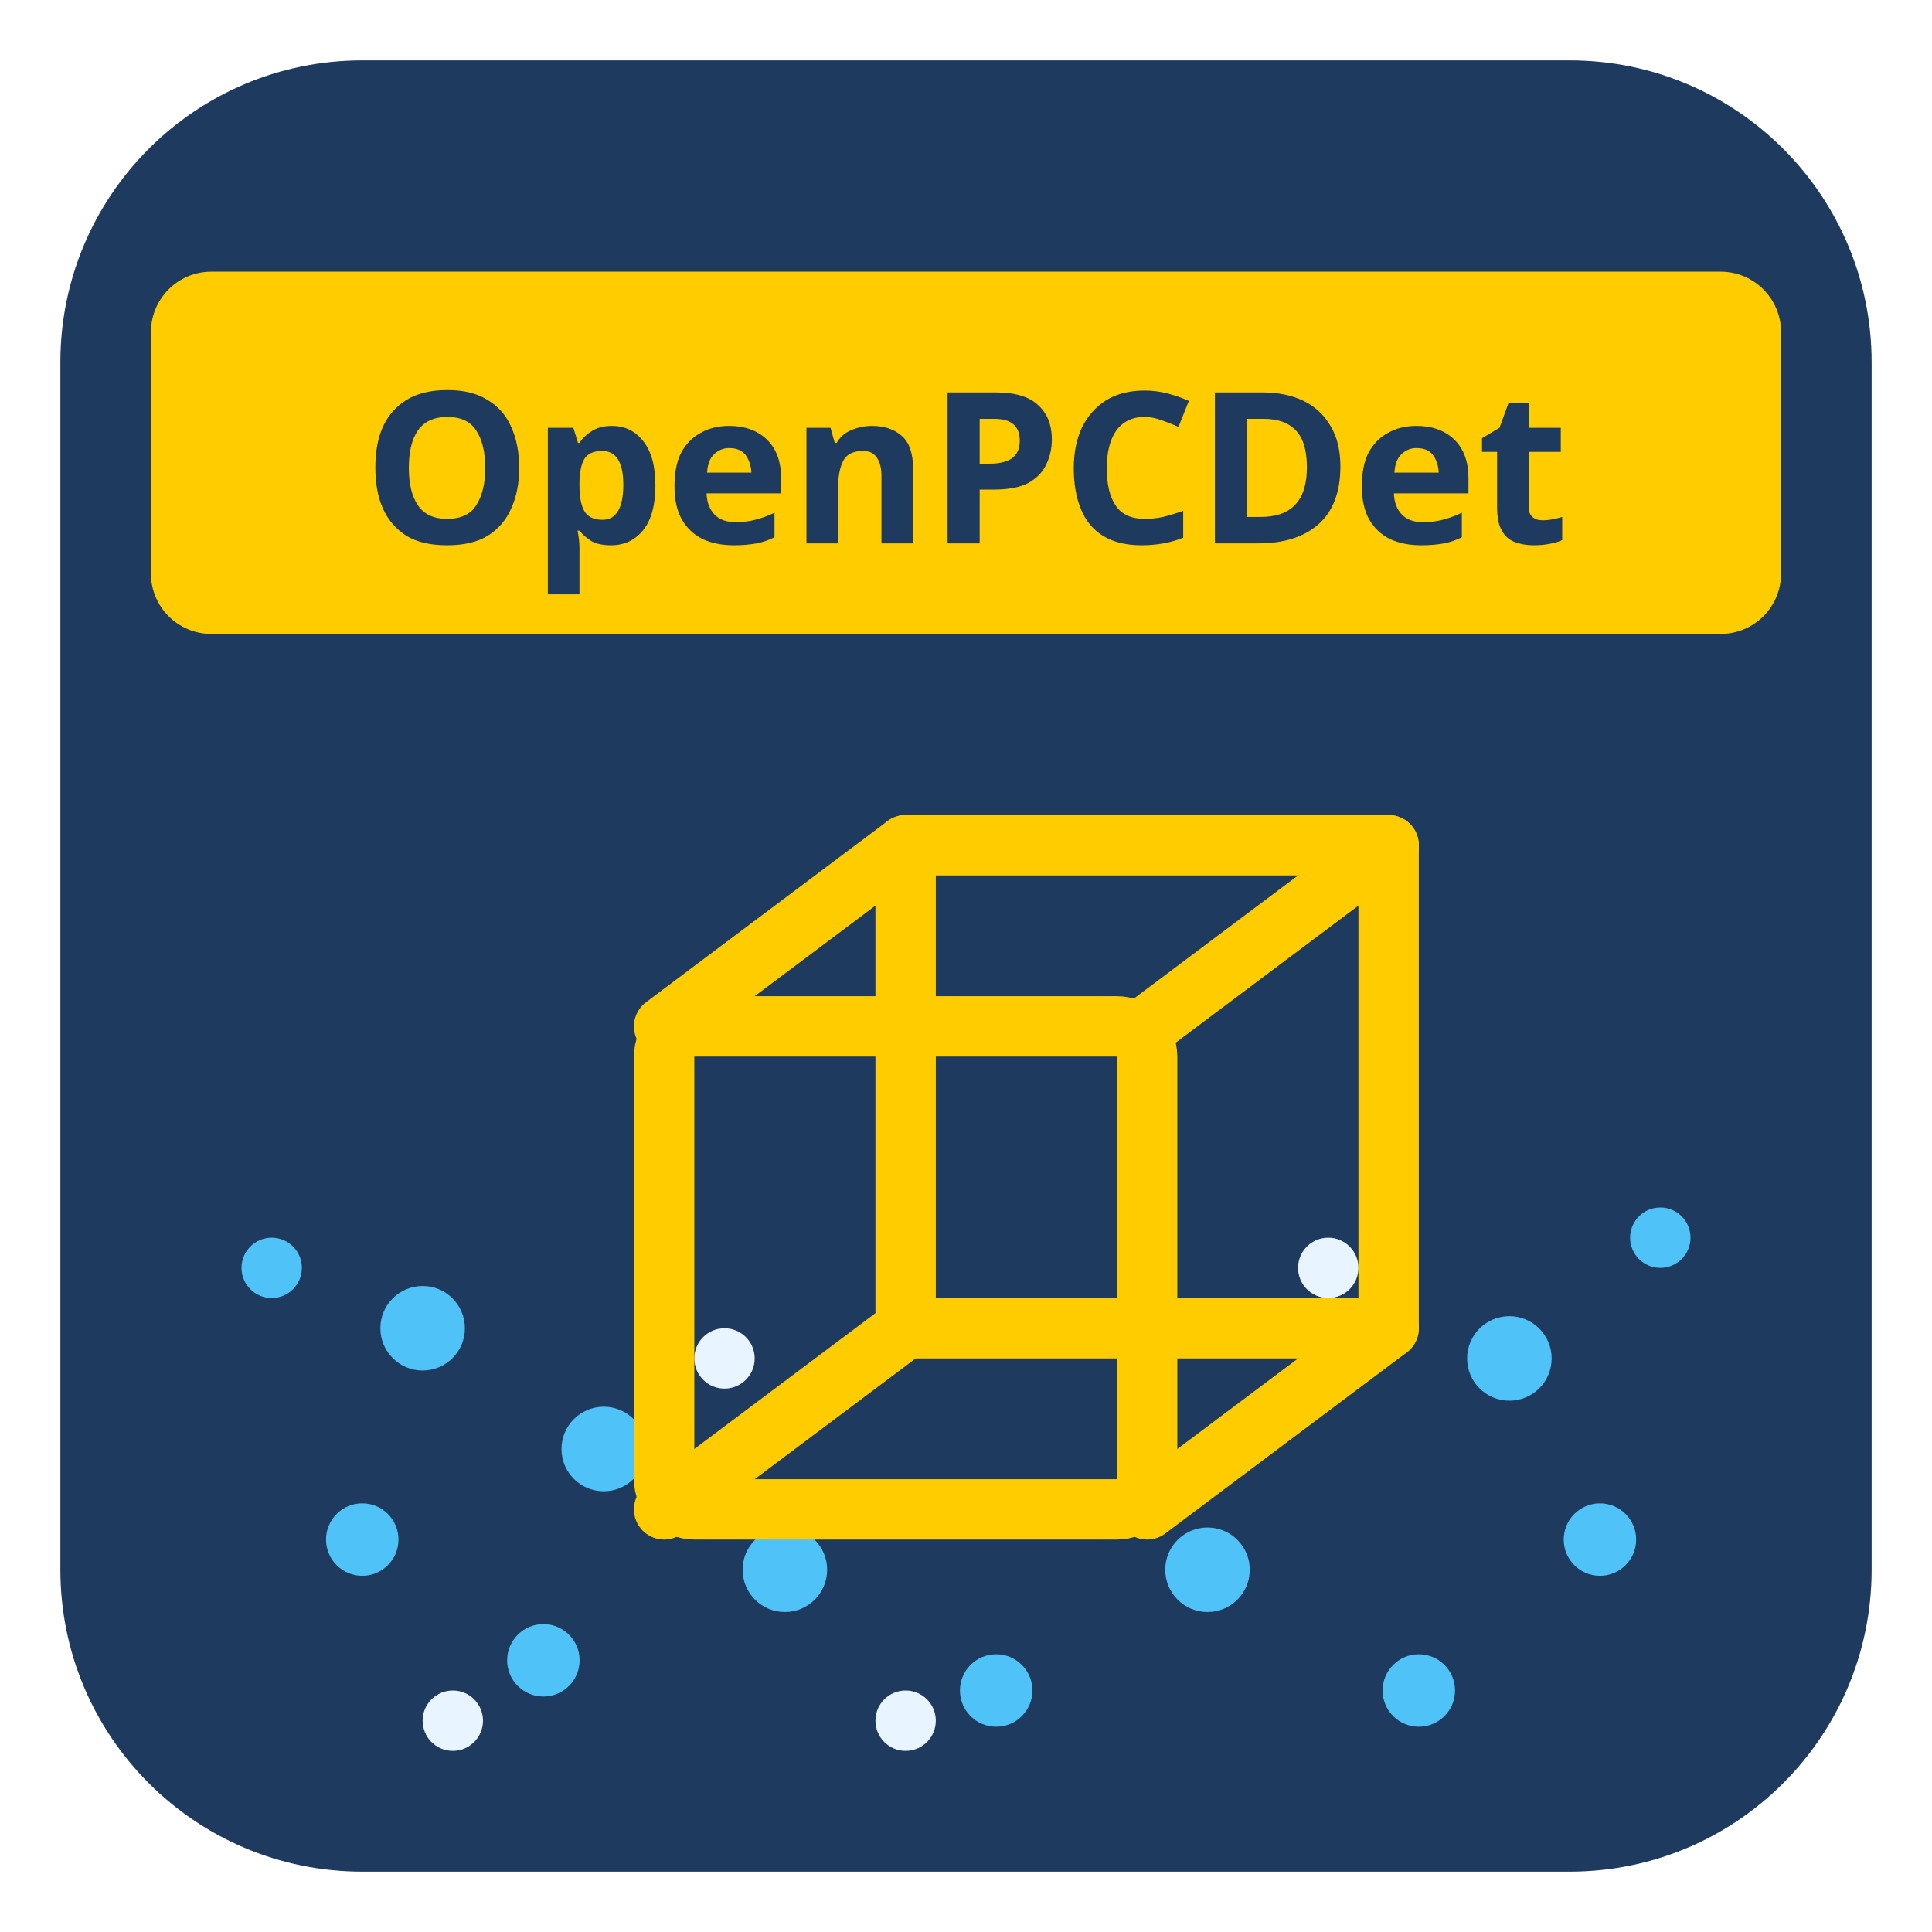
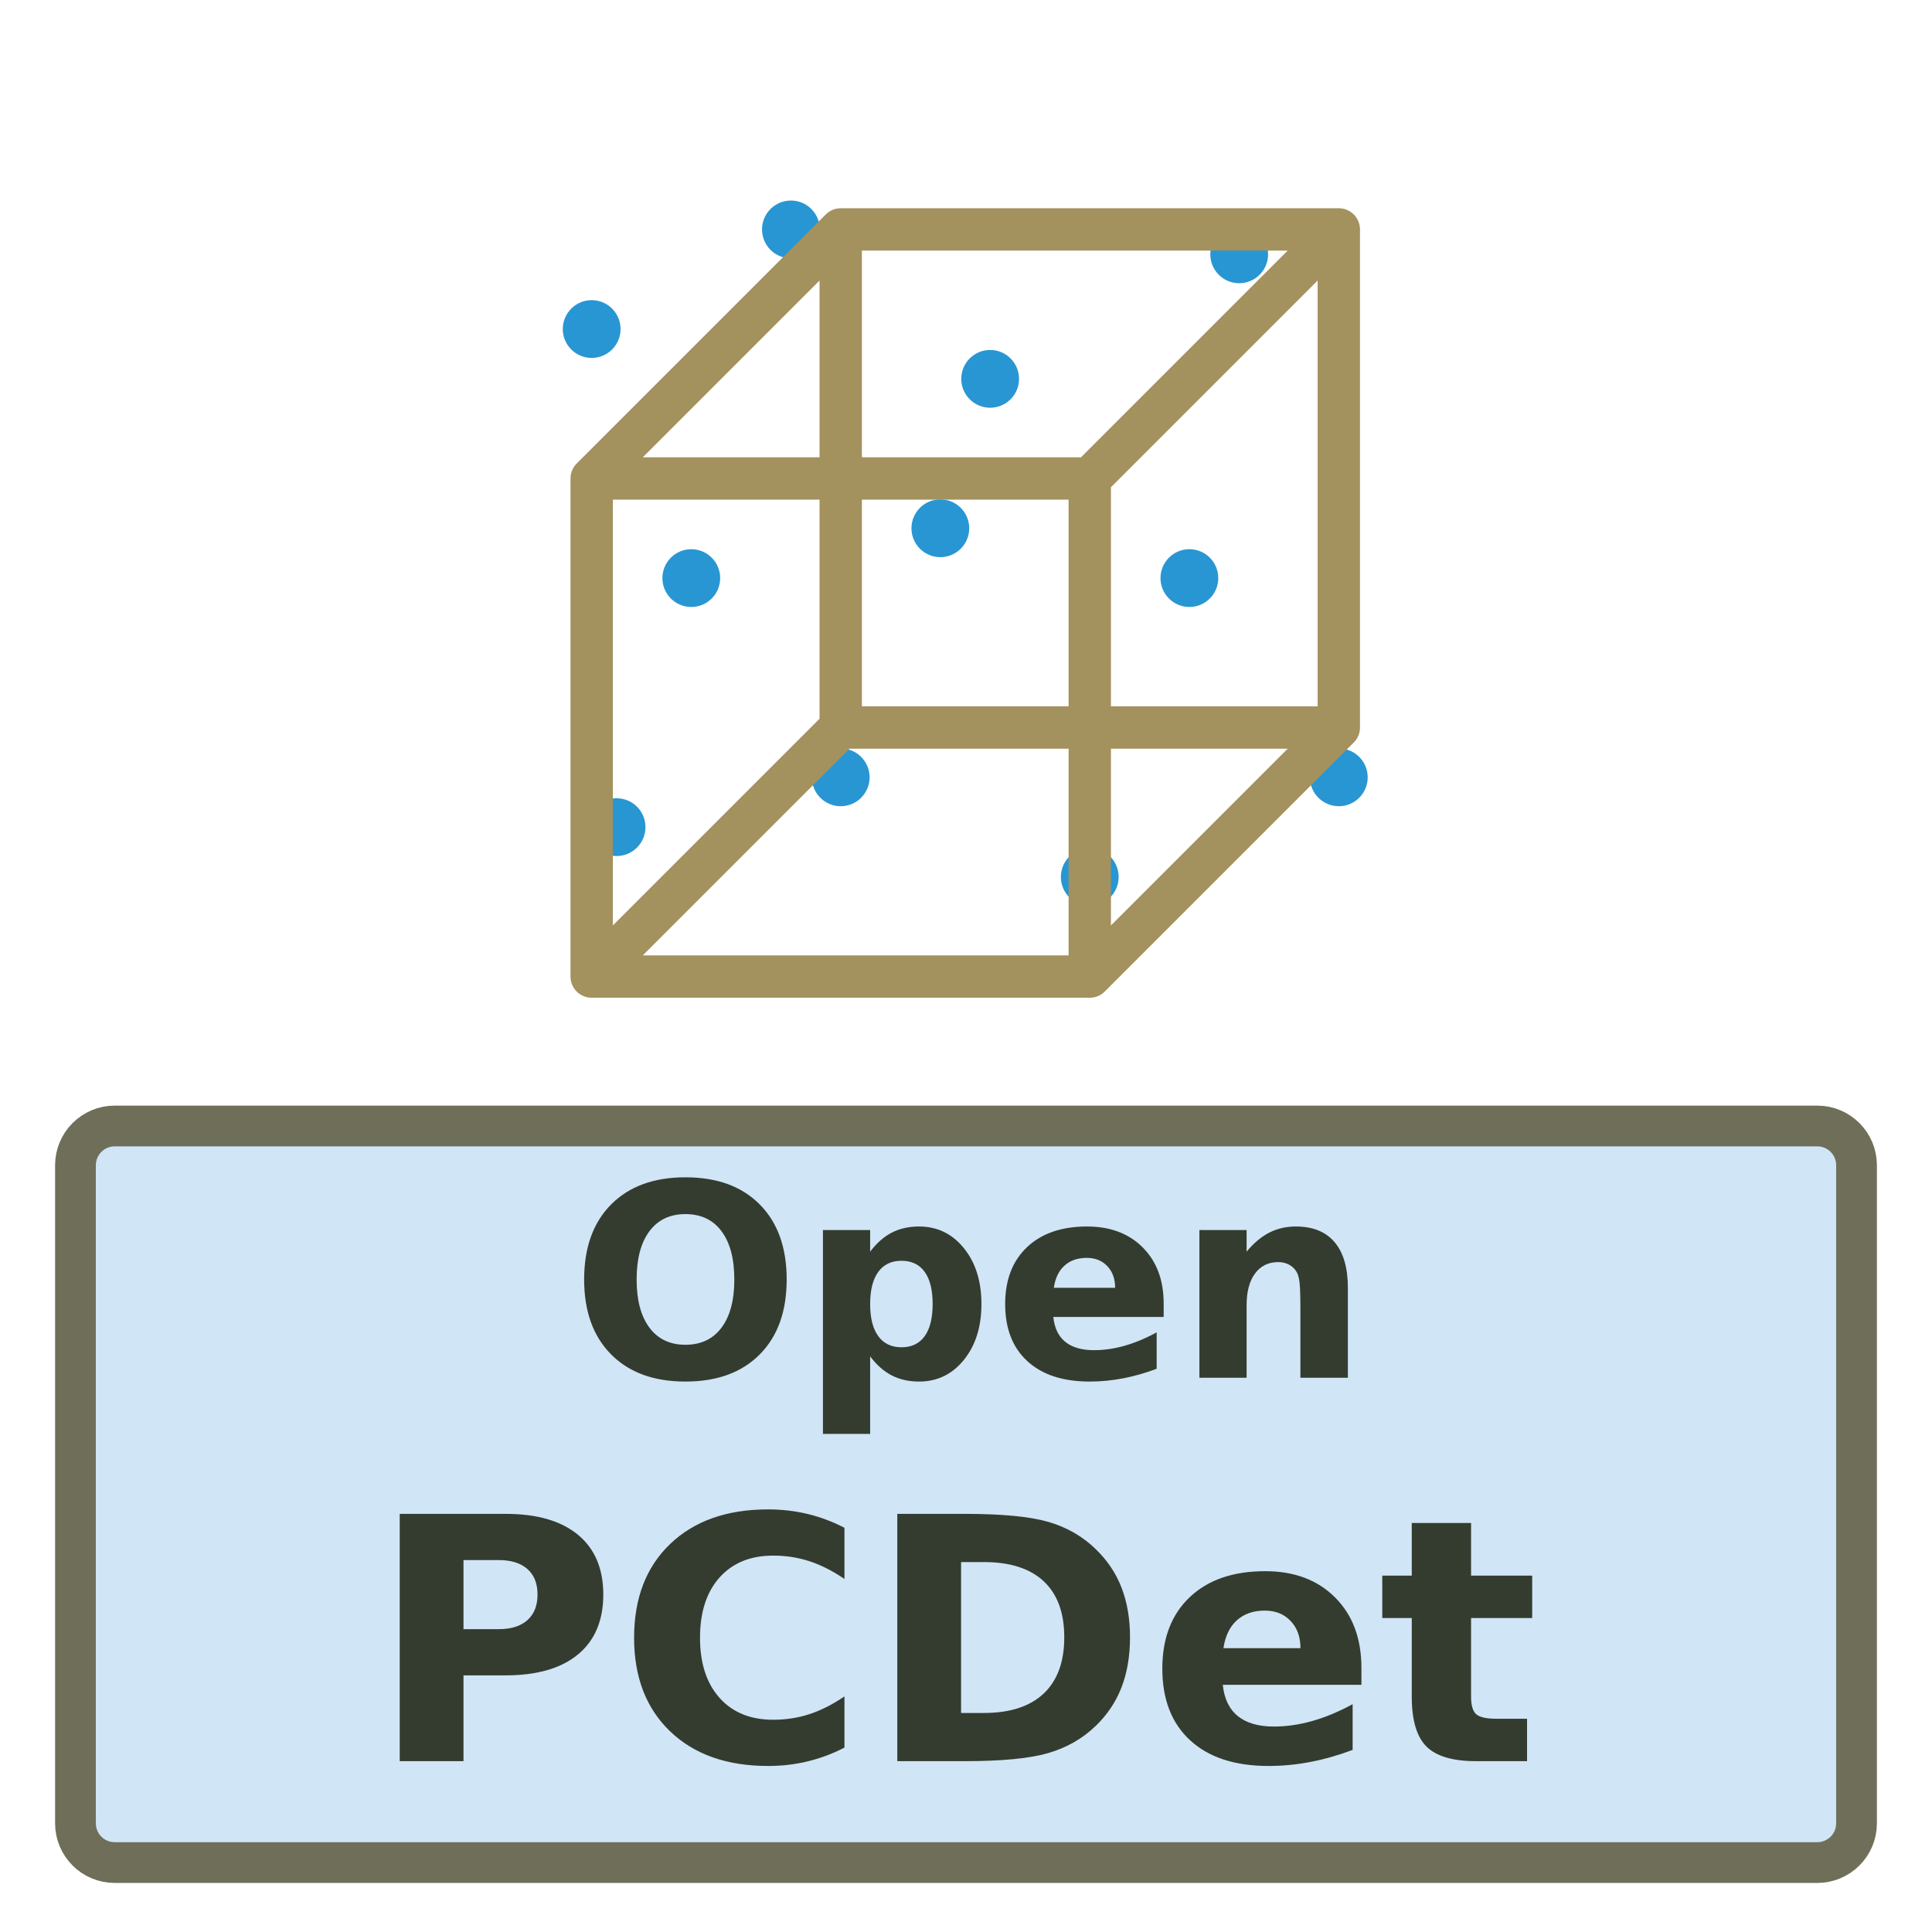
- <svg xmlns="http://www.w3.org/2000/svg" viewBox="0 0 64 64" width="64" height="64">
-   <rect x="2" y="2" width="60" height="60" rx="10" fill="#1e3a5f" />
-   <g fill="#4fc3f7">
-     <circle cx="14" cy="44" r="1.4" />
-     <circle cx="20" cy="48" r="1.4" />
-     <circle cx="12" cy="51" r="1.2" />
-     <circle cx="18" cy="55" r="1.2" />
-     <circle cx="26" cy="52" r="1.4" />
-     <circle cx="33" cy="56" r="1.2" />
-     <circle cx="40" cy="52" r="1.4" />
-     <circle cx="47" cy="56" r="1.2" />
-     <circle cx="53" cy="51" r="1.2" />
-     <circle cx="50" cy="45" r="1.4" />
-     <circle cx="55" cy="41" r="1.0" />
-     <circle cx="9" cy="42" r="1.0" />
+ <svg xmlns="http://www.w3.org/2000/svg" width="128" height="128" viewBox="0 0 64 64" stroke="#6F6F59" stroke-width="1.35" stroke-linecap="round" stroke-linejoin="round">
+   <g stroke-width=".85" transform="translate(13 1) scale(1.65)">
+     <circle cx="4" cy="6" r="0.58" fill="#2896D3" stroke="none" />
+     <circle cx="8" cy="4" r="0.58" fill="#2896D3" stroke="none" />
+     <circle cx="12" cy="7" r="0.58" fill="#2896D3" stroke="none" />
+     <circle cx="17" cy="4.5" r="0.58" fill="#2896D3" stroke="none" />
+     <circle cx="6" cy="11" r="0.58" fill="#2896D3" stroke="none" />
+     <circle cx="11" cy="10" r="0.58" fill="#2896D3" stroke="none" />
+     <circle cx="16" cy="11" r="0.58" fill="#2896D3" stroke="none" />
+     <circle cx="4.5" cy="16" r="0.58" fill="#2896D3" stroke="none" />
+     <circle cx="9" cy="15" r="0.58" fill="#2896D3" stroke="none" />
+     <circle cx="14" cy="17" r="0.58" fill="#2896D3" stroke="none" />
+     <circle cx="19" cy="15" r="0.58" fill="#2896D3" stroke="none" />
+     <path d="M 4 9 H 14 V 19 H 4 Z M 9 4 H 19 V 14 H 9 Z M 4 9 L 9 4 M 14 9 L 19 4 M 14 19 L 19 14 M 4 19 L 9 14" fill="none" stroke="#A3915E" stroke-width="0.85" />
  </g>
-   <g fill="#e8f4ff">
-     <circle cx="24" cy="45" r="1.0" />
-     <circle cx="44" cy="42" r="1.0" />
-     <circle cx="30" cy="57" r="1.0" />
-     <circle cx="15" cy="57" r="1.0" />
+   <rect x="2.5" y="37.3" width="59" height="24.4" rx="1.3" fill="#D0E5F6" stroke="#6F6F59" />
+   <g data-plugin-name="OpenPCDet" data-name-lines="2">
+     <path data-label="Open" d="M870 -1241Q694 -1241 597.0 -1111.0Q500 -981 500 -745Q500 -510 597.0 -380.0Q694 -250 870 -250Q1047 -250 1144.0 -380.0Q1241 -510 1241 -745Q1241 -981 1144.0 -1111.0Q1047 -1241 870 -1241ZM870 -1520Q1230 -1520 1434.0 -1314.0Q1638 -1108 1638 -745Q1638 -383 1434.0 -177.0Q1230 29 870 29Q511 29 306.5 -177.0Q102 -383 102 -745Q102 -1108 306.5 -1314.0Q511 -1520 870 -1520ZM2271 -162V426H1913V-1120H2271V-956Q2345 -1054 2435.0 -1100.5Q2525 -1147 2642 -1147Q2849 -1147 2982.0 -982.5Q3115 -818 3115 -559Q3115 -300 2982.0 -135.5Q2849 29 2642 29Q2525 29 2435.0 -17.5Q2345 -64 2271 -162ZM2509 -887Q2394 -887 2332.5 -802.5Q2271 -718 2271 -559Q2271 -400 2332.5 -315.5Q2394 -231 2509 -231Q2624 -231 2684.5 -315.0Q2745 -399 2745 -559Q2745 -719 2684.5 -803.0Q2624 -887 2509 -887ZM4497 -563V-461H3660Q3673 -335 3751.0 -272.0Q3829 -209 3969 -209Q4082 -209 4200.5 -242.5Q4319 -276 4444 -344V-68Q4317 -20 4190.0 4.5Q4063 29 3936 29Q3632 29 3463.5 -125.5Q3295 -280 3295 -559Q3295 -833 3460.5 -990.0Q3626 -1147 3916 -1147Q4180 -1147 4338.5 -988.0Q4497 -829 4497 -563ZM4129 -682Q4129 -784 4069.5 -846.5Q4010 -909 3914 -909Q3810 -909 3745.0 -850.5Q3680 -792 3664 -682ZM5894 -682V0H5534V-111V-522Q5534 -667 5527.5 -722.0Q5521 -777 5505 -803Q5484 -838 5448.0 -857.5Q5412 -877 5366 -877Q5254 -877 5190.0 -790.5Q5126 -704 5126 -551V0H4768V-1120H5126V-956Q5207 -1054 5298.0 -1100.5Q5389 -1147 5499 -1147Q5693 -1147 5793.5 -1028.0Q5894 -909 5894 -682Z" transform="translate(18.90493 45.63926) scale(0.004368)" fill="#343C30" stroke="none" />
+     <path data-label="PCDet" d="M188 -1493H827Q1112 -1493 1264.5 -1366.5Q1417 -1240 1417 -1006Q1417 -771 1264.5 -644.5Q1112 -518 827 -518H573V0H188ZM573 -1214V-797H786Q898 -797 959.0 -851.5Q1020 -906 1020 -1006Q1020 -1106 959.0 -1160.0Q898 -1214 786 -1214ZM2873 -82Q2767 -27 2652.0 1.0Q2537 29 2412 29Q2039 29 1821.0 -179.5Q1603 -388 1603 -745Q1603 -1103 1821.0 -1311.5Q2039 -1520 2412 -1520Q2537 -1520 2652.0 -1492.0Q2767 -1464 2873 -1409V-1100Q2766 -1173 2662.0 -1207.0Q2558 -1241 2443 -1241Q2237 -1241 2119.0 -1109.0Q2001 -977 2001 -745Q2001 -514 2119.0 -382.0Q2237 -250 2443 -250Q2558 -250 2662.0 -284.0Q2766 -318 2873 -391ZM3577 -1202V-291H3715Q3951 -291 4075.5 -408.0Q4200 -525 4200 -748Q4200 -970 4076.0 -1086.0Q3952 -1202 3715 -1202ZM3192 -1493H3598Q3938 -1493 4104.5 -1444.5Q4271 -1396 4390 -1280Q4495 -1179 4546.0 -1047.0Q4597 -915 4597 -748Q4597 -579 4546.0 -446.5Q4495 -314 4390 -213Q4270 -97 4102.0 -48.5Q3934 0 3598 0H3192ZM5994 -563V-461H5157Q5170 -335 5248.0 -272.0Q5326 -209 5466 -209Q5579 -209 5697.5 -242.5Q5816 -276 5941 -344V-68Q5814 -20 5687.0 4.5Q5560 29 5433 29Q5129 29 4960.5 -125.5Q4792 -280 4792 -559Q4792 -833 4957.5 -990.0Q5123 -1147 5413 -1147Q5677 -1147 5835.5 -988.0Q5994 -829 5994 -563ZM5626 -682Q5626 -784 5566.5 -846.5Q5507 -909 5411 -909Q5307 -909 5242.0 -850.5Q5177 -792 5161 -682ZM6656 -1438V-1120H7025V-864H6656V-389Q6656 -311 6687.0 -283.5Q6718 -256 6810 -256H6994V0H6687Q6475 0 6386.5 -88.5Q6298 -177 6298 -389V-864H6120V-1120H6298V-1438Z" transform="translate(12.20965 58.34087) scale(0.005487)" fill="#343C30" stroke="none" />
  </g>
-   <g fill="none" stroke="#ffcc00" stroke-width="2" stroke-linejoin="round" stroke-linecap="round">
-     <rect x="22" y="34" width="16" height="16" rx="1" />
-     <path d="M30 28 L46 28 L46 44 L30 44 Z" />
-     <line x1="22" y1="34" x2="30" y2="28" />
-     <line x1="38" y1="34" x2="46" y2="28" />
-     <line x1="38" y1="50" x2="46" y2="44" />
-     <line x1="22" y1="50" x2="30" y2="44" />
-   </g>
-   <rect x="5" y="9" width="54" height="12" rx="2" fill="#ffcc00" />
-   <text x="32" y="18" font-family="sans-serif" font-size="7" font-weight="bold" fill="#1e3a5f" text-anchor="middle">OpenPCDet</text>
</svg>
